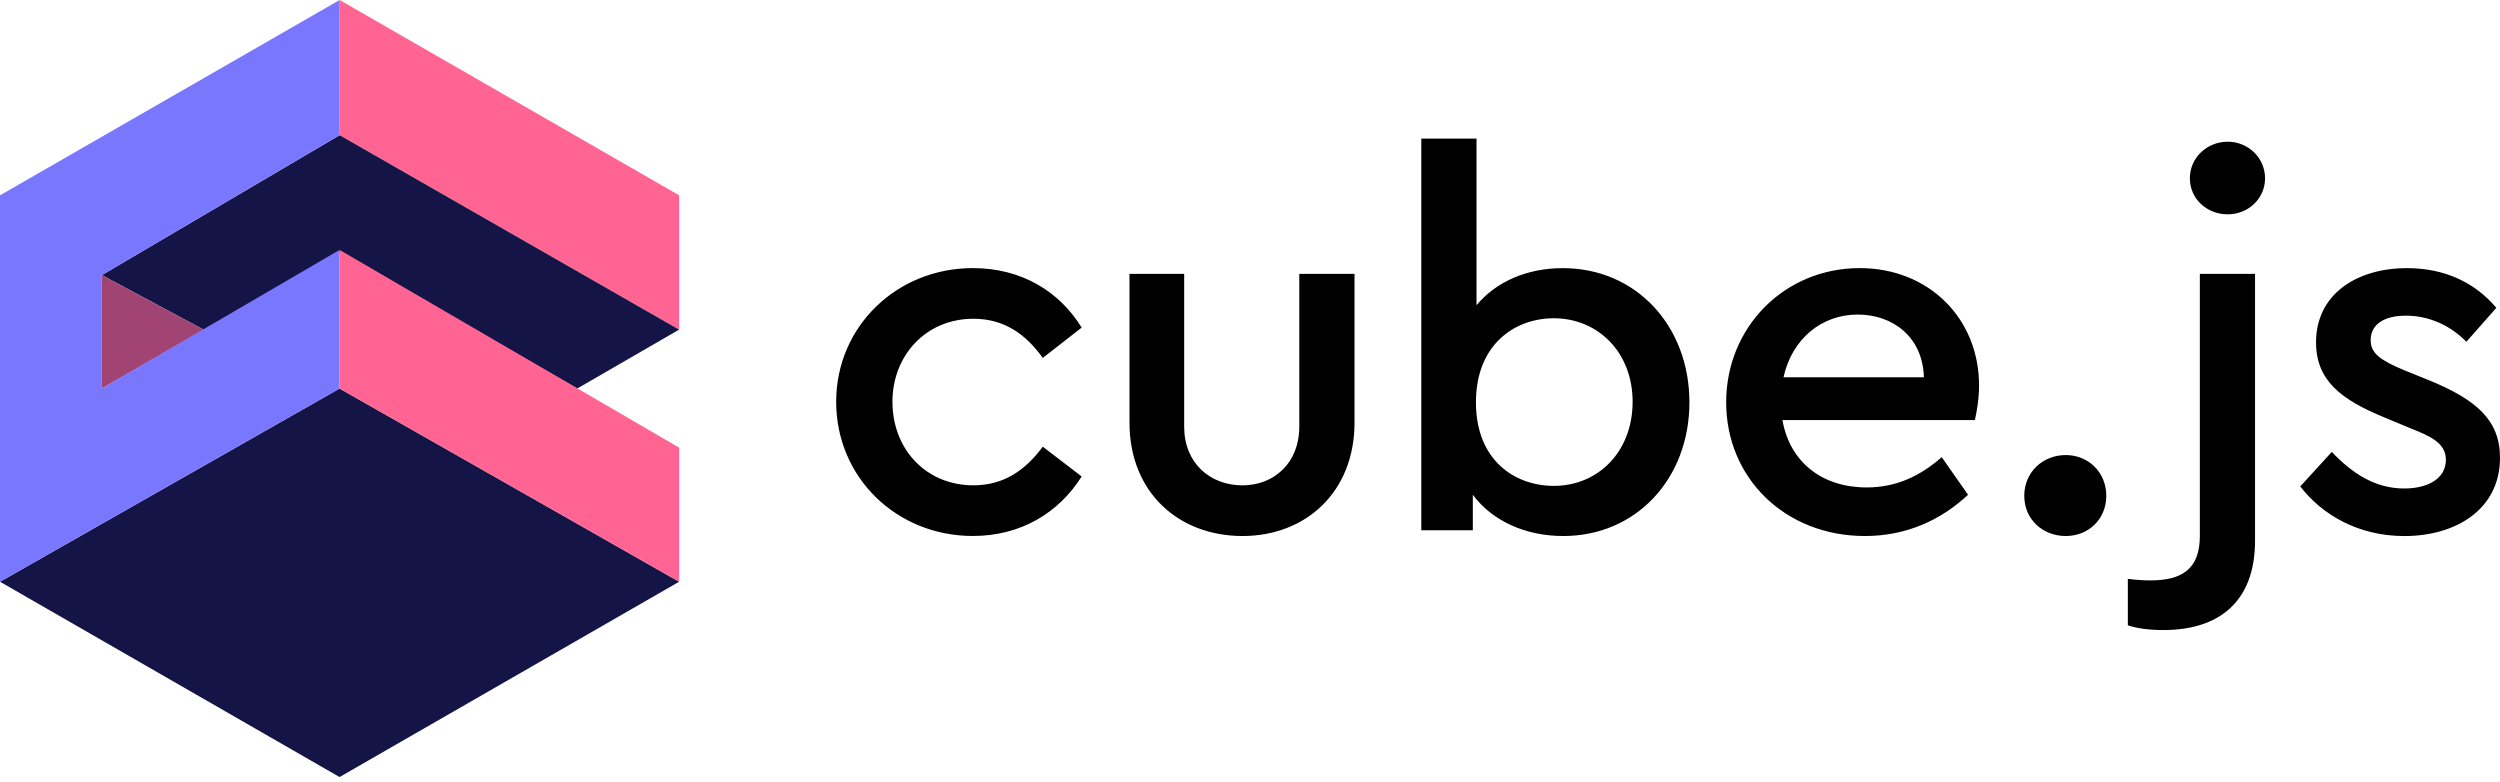
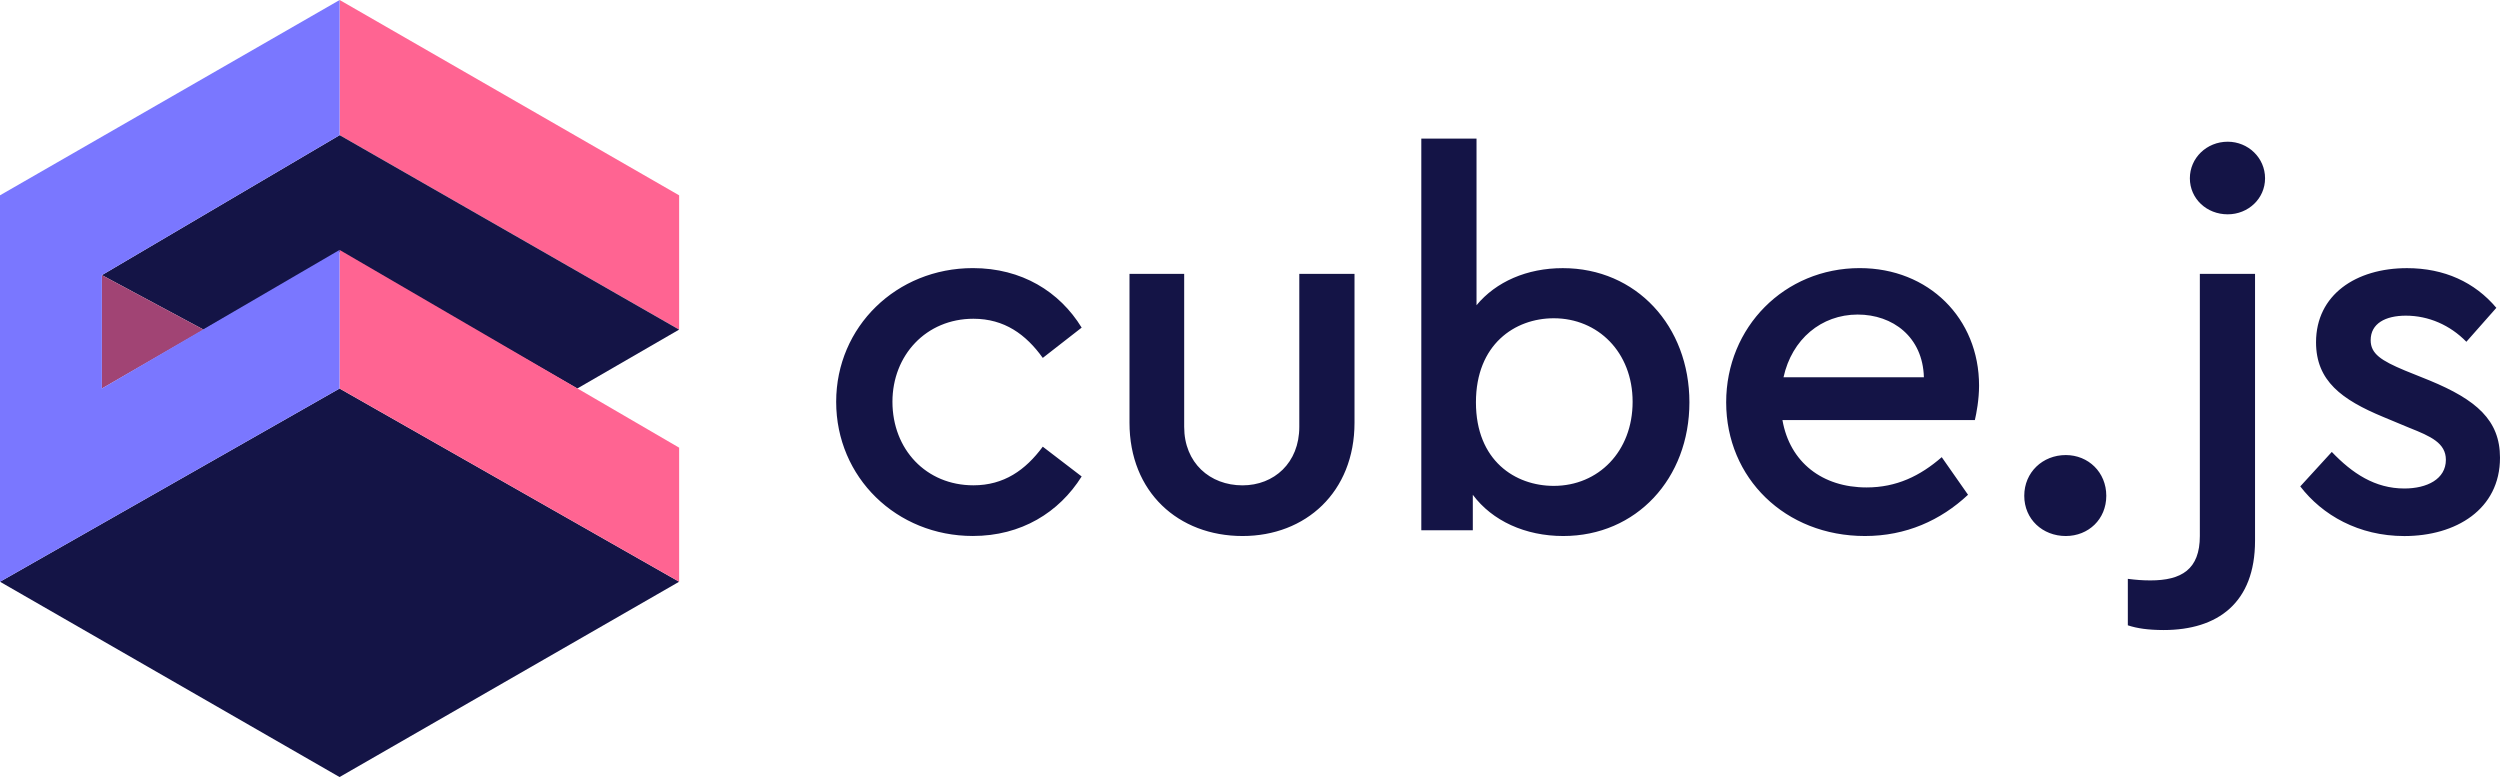
<svg xmlns="http://www.w3.org/2000/svg" width="128" height="40" fill="none">
  <path d="M34.77 10L17.39 0v6.92l17.382 9.956V10z" fill="#FF6492" />
  <path d="M34.77 16.876l-5.214 3.016-12.17-6.989-6.955 3.979-5.215-2.796L17.389 6.92l17.382 9.957z" fill="#141446" />
  <path d="M10.431 16.882l-5.215-2.796v5.806l5.215-3.01z" fill="#A14474" />
  <path d="M0 29.785l17.385-9.892 17.386 9.892-17.386 10L0 29.785z" fill="#141446" />
  <path d="M34.77 22.92L17.386 12.795v7.096l17.386 9.893v-6.866z" fill="#FF6492" />
  <path d="M5.216 19.892v-5.806l12.173-7.167V0L0 10v19.785l17.385-9.893v-7.096l-12.17 7.096z" fill="#7A77FF" />
-   <path d="M42.812 20.572c0-3.85 3.096-6.845 6.998-6.845 2.503 0 4.44 1.203 5.571 3.047l-1.991 1.551c-.862-1.203-1.965-2.005-3.552-2.005-2.423 0-4.145 1.872-4.145 4.25 0 2.433 1.722 4.278 4.145 4.278 1.56 0 2.664-.775 3.552-1.978l1.991 1.525c-1.157 1.844-3.096 3.047-5.571 3.047-3.902.002-6.998-2.994-6.998-6.87zm15.018 1.07v-7.62h2.8v7.834c0 1.844 1.317 2.994 2.987 2.994 1.615 0 2.907-1.15 2.907-2.994v-7.834h2.827v7.62c0 3.557-2.503 5.802-5.732 5.802-3.285 0-5.789-2.245-5.789-5.802zm28.668-1.043c0 3.903-2.719 6.845-6.46 6.845-1.939 0-3.635-.774-4.63-2.111v1.818h-2.637V7.097h2.827v8.53c.996-1.204 2.584-1.898 4.414-1.898 3.767-.002 6.486 2.966 6.486 6.87zm-2.908-.026c0-2.541-1.776-4.278-4.038-4.278-1.991 0-3.984 1.338-3.984 4.305 0 2.994 2.019 4.277 3.984 4.277 2.288 0 4.038-1.764 4.038-4.304zm17.523.936h-9.852c.378 2.165 2.046 3.448 4.306 3.448 1.535 0 2.745-.588 3.85-1.55l1.346 1.925c-1.4 1.31-3.177 2.112-5.276 2.112-4.09 0-7.107-2.968-7.107-6.846 0-3.85 2.988-6.871 6.838-6.871 3.526 0 6.11 2.567 6.11 6.015 0 .723-.135 1.42-.215 1.767zm-9.797-2.194h7.187c-.055-2.06-1.588-3.21-3.392-3.21-1.858.003-3.365 1.258-3.795 3.21zm12.326 6.069c0-1.203.943-2.085 2.126-2.085 1.157 0 2.074.882 2.074 2.085 0 1.204-.915 2.06-2.074 2.06-1.183 0-2.126-.856-2.126-2.06zm5.303 6.633v-2.38c.43.054.753.08 1.157.08 1.587 0 2.53-.56 2.53-2.273V14.022h2.826v13.664c0 3.18-1.91 4.572-4.683 4.572-.78-.002-1.346-.082-1.83-.242zm3.176-22.889c0-1.041.862-1.872 1.939-1.872 1.049 0 1.911.829 1.911 1.872 0 1.042-.862 1.845-1.911 1.845-1.077.002-1.939-.8-1.939-1.845zm5.652 15.776l1.615-1.765c1.049 1.096 2.208 1.872 3.715 1.872 1.158 0 2.126-.48 2.126-1.47 0-.857-.78-1.204-1.856-1.631l-1.347-.561c-2.125-.882-3.445-1.844-3.445-3.824 0-2.433 2.045-3.796 4.657-3.796 1.911 0 3.472.722 4.575 2.032l-1.535 1.738c-.834-.856-1.939-1.337-3.096-1.337-1.049 0-1.804.4-1.804 1.257 0 .695.538 1.042 1.75 1.55l1.265.51c2.395.99 3.607 2.031 3.607 3.957 0 2.647-2.26 4.01-4.899 4.01-2.34-.002-4.197-1.072-5.328-2.543z" fill="currentColor" />
+   <path d="M42.812 20.572c0-3.85 3.096-6.845 6.998-6.845 2.503 0 4.44 1.203 5.571 3.047l-1.991 1.551c-.862-1.203-1.965-2.005-3.552-2.005-2.423 0-4.145 1.872-4.145 4.25 0 2.433 1.722 4.278 4.145 4.278 1.56 0 2.664-.775 3.552-1.978l1.991 1.525c-1.157 1.844-3.096 3.047-5.571 3.047-3.902.002-6.998-2.994-6.998-6.87zm15.018 1.07v-7.62h2.8v7.834c0 1.844 1.317 2.994 2.987 2.994 1.615 0 2.907-1.15 2.907-2.994v-7.834h2.827v7.62c0 3.557-2.503 5.802-5.732 5.802-3.285 0-5.789-2.245-5.789-5.802zm28.668-1.043c0 3.903-2.719 6.845-6.46 6.845-1.939 0-3.635-.774-4.63-2.111v1.818h-2.637V7.097h2.827v8.53c.996-1.204 2.584-1.898 4.414-1.898 3.767-.002 6.486 2.966 6.486 6.87zm-2.908-.026c0-2.541-1.776-4.278-4.038-4.278-1.991 0-3.984 1.338-3.984 4.305 0 2.994 2.019 4.277 3.984 4.277 2.288 0 4.038-1.764 4.038-4.304zm17.523.936h-9.852c.378 2.165 2.046 3.448 4.306 3.448 1.535 0 2.745-.588 3.85-1.55l1.346 1.925c-1.4 1.31-3.177 2.112-5.276 2.112-4.09 0-7.107-2.968-7.107-6.846 0-3.85 2.988-6.871 6.838-6.871 3.526 0 6.11 2.567 6.11 6.015 0 .723-.135 1.42-.215 1.767zm-9.797-2.194h7.187c-.055-2.06-1.588-3.21-3.392-3.21-1.858.003-3.365 1.258-3.795 3.21zm12.326 6.069c0-1.203.943-2.085 2.126-2.085 1.157 0 2.074.882 2.074 2.085 0 1.204-.915 2.06-2.074 2.06-1.183 0-2.126-.856-2.126-2.06zm5.303 6.633v-2.38c.43.054.753.08 1.157.08 1.587 0 2.53-.56 2.53-2.273V14.022h2.826v13.664c0 3.18-1.91 4.572-4.683 4.572-.78-.002-1.346-.082-1.83-.242zm3.176-22.889c0-1.041.862-1.872 1.939-1.872 1.049 0 1.911.829 1.911 1.872 0 1.042-.862 1.845-1.911 1.845-1.077.002-1.939-.8-1.939-1.845zm5.652 15.776l1.615-1.765c1.049 1.096 2.208 1.872 3.715 1.872 1.158 0 2.126-.48 2.126-1.47 0-.857-.78-1.204-1.856-1.631l-1.347-.561c-2.125-.882-3.445-1.844-3.445-3.824 0-2.433 2.045-3.796 4.657-3.796 1.911 0 3.472.722 4.575 2.032l-1.535 1.738c-.834-.856-1.939-1.337-3.096-1.337-1.049 0-1.804.4-1.804 1.257 0 .695.538 1.042 1.75 1.55l1.265.51c2.395.99 3.607 2.031 3.607 3.957 0 2.647-2.26 4.01-4.899 4.01-2.34-.002-4.197-1.072-5.328-2.543z" fill="#141446" />
</svg>
